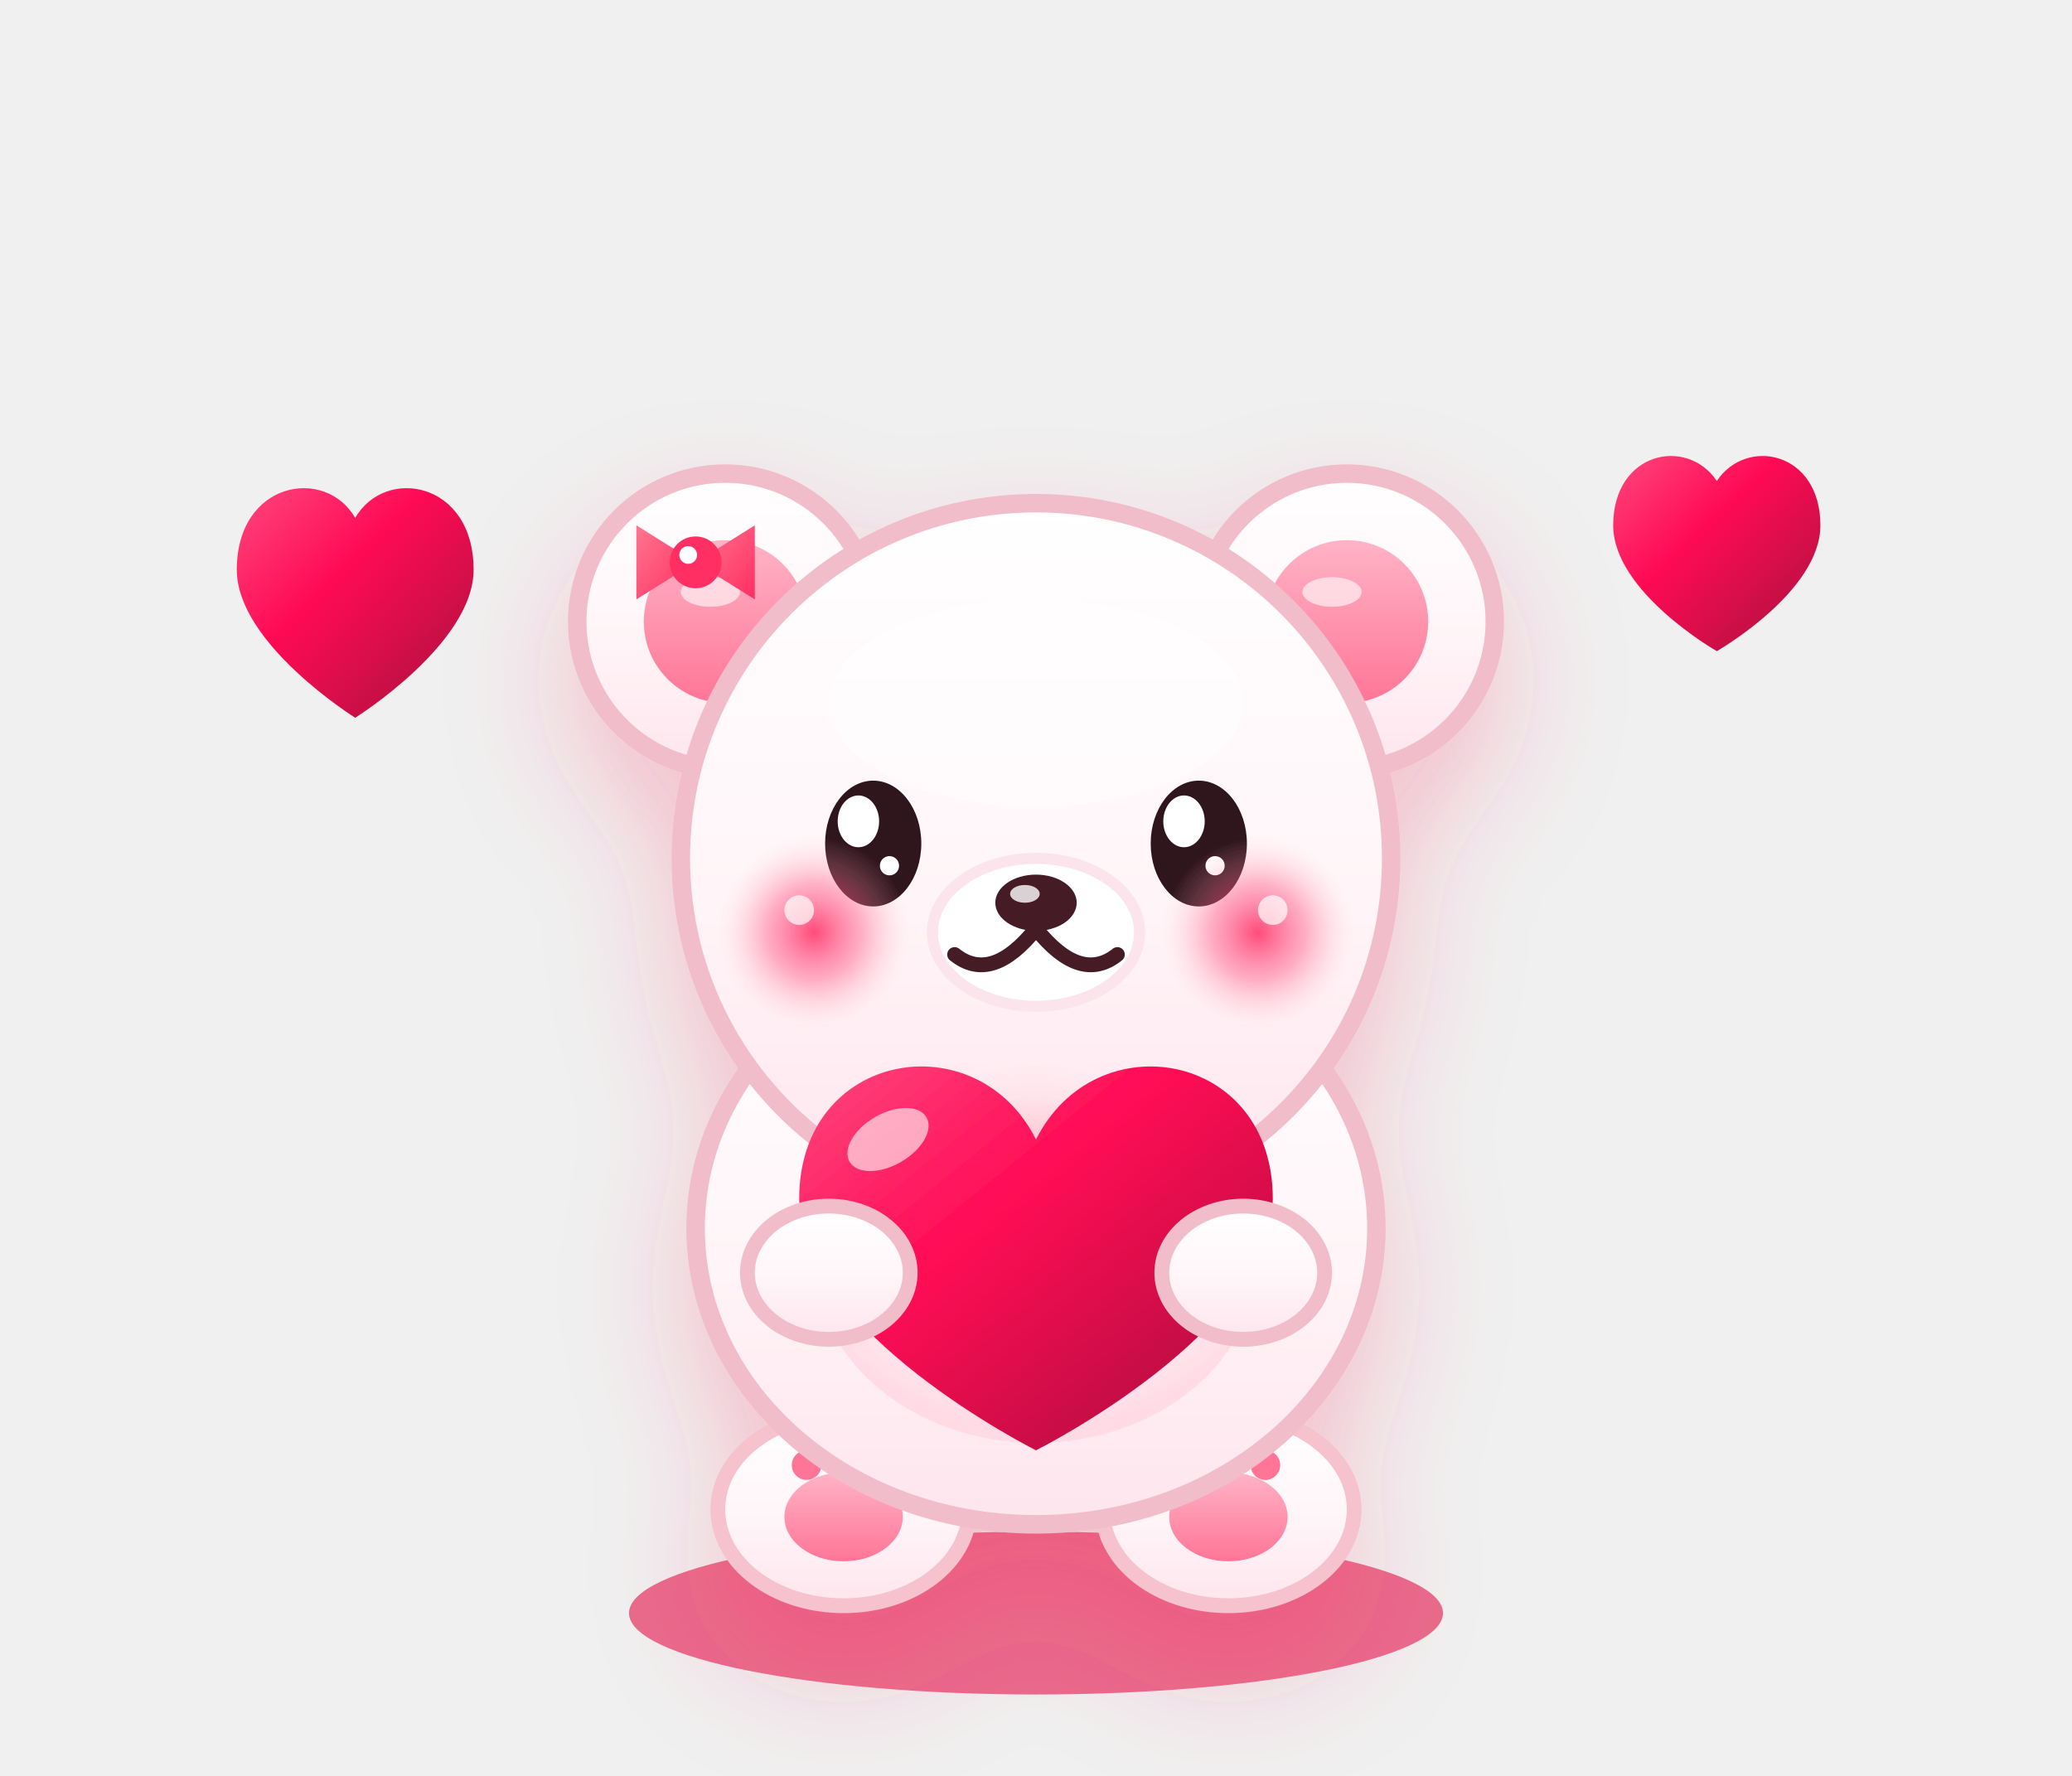
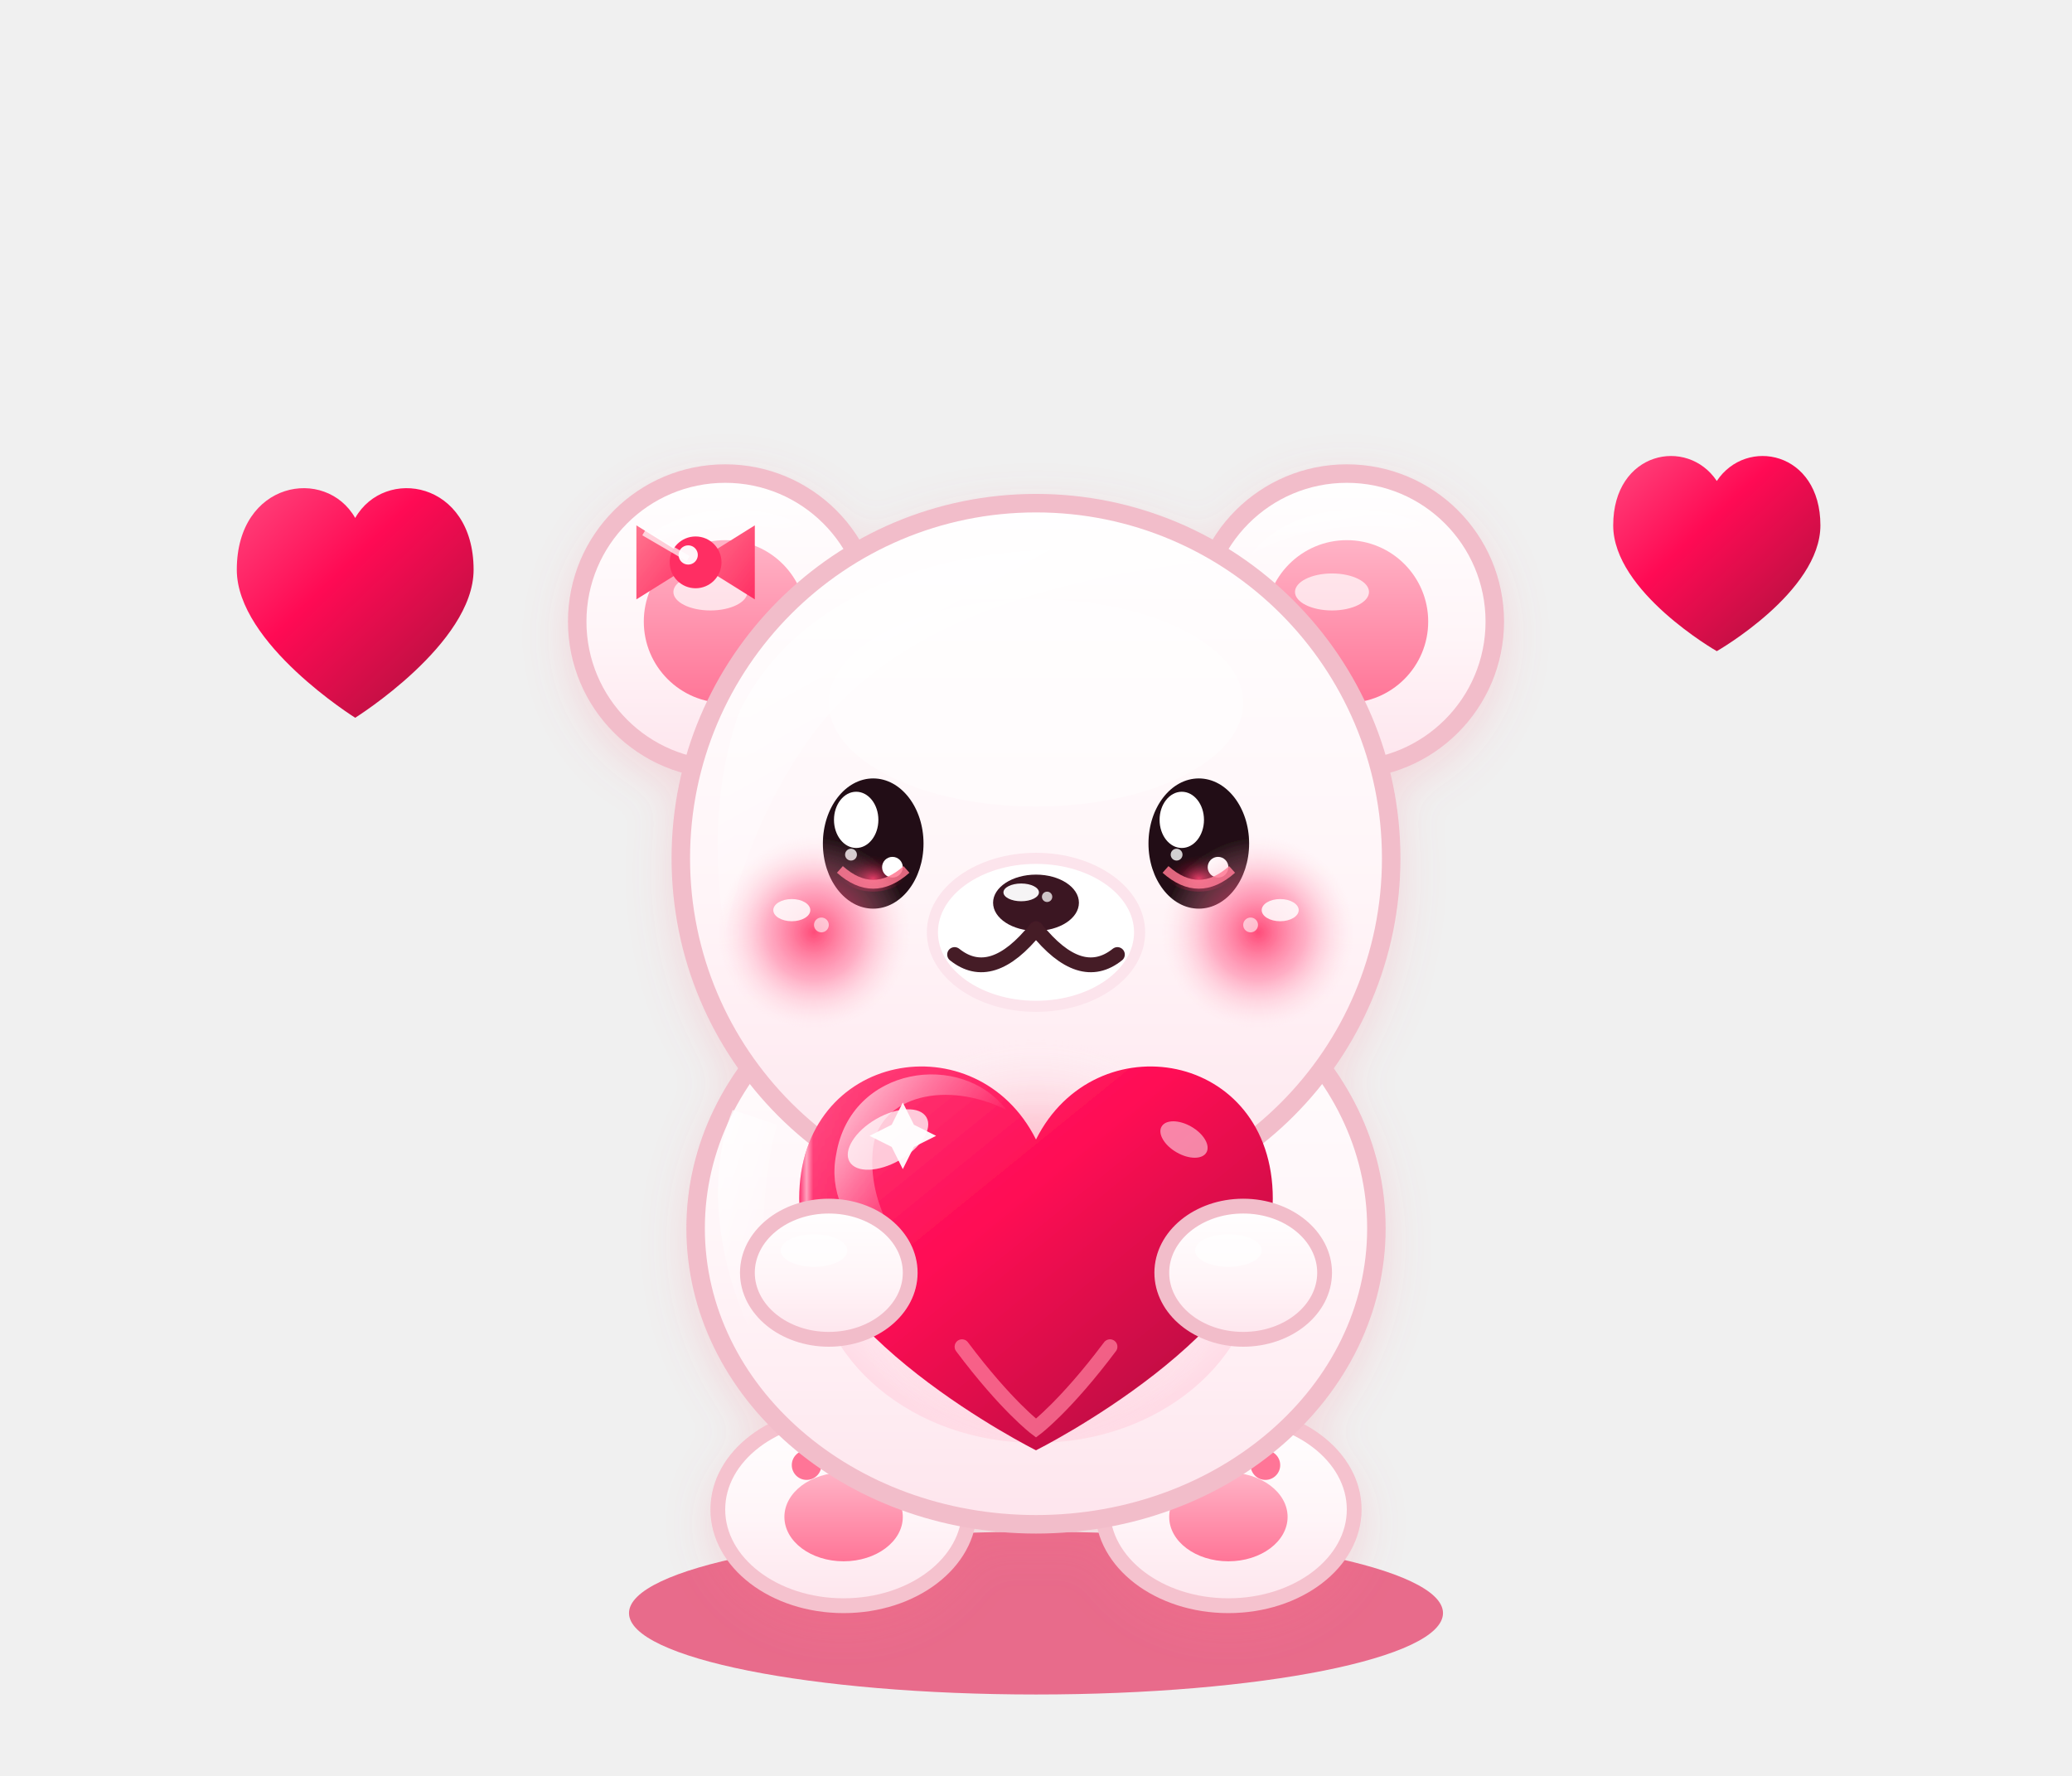
<svg xmlns="http://www.w3.org/2000/svg" viewBox="0 0 280 240" width="280" height="240">
  <defs>
    <linearGradient id="furGrad" x1="0%" y1="0%" x2="0%" y2="100%">
      <stop offset="0%" stop-color="#ffffff" />
      <stop offset="55%" stop-color="#fff5f8" />
      <stop offset="100%" stop-color="#fee5ed" />
    </linearGradient>
    <radialGradient id="bellyGrad" cx="50%" cy="38%" r="58%">
      <stop offset="0%" stop-color="#ffffff" />
      <stop offset="65%" stop-color="#fff0f5" />
      <stop offset="100%" stop-color="#ffdbe6" />
    </radialGradient>
    <linearGradient id="innerEarGrad" x1="0%" y1="0%" x2="0%" y2="100%">
      <stop offset="0%" stop-color="#ffb3c6" />
      <stop offset="100%" stop-color="#ff7597" />
    </linearGradient>
    <radialGradient id="blushGrad" cx="50%" cy="50%" r="50%">
      <stop offset="0%" stop-color="#ff2e63" stop-opacity="0.85" />
      <stop offset="50%" stop-color="#ff5c8a" stop-opacity="0.45" />
      <stop offset="100%" stop-color="#ffccd5" stop-opacity="0" />
    </radialGradient>
    <linearGradient id="rubyHeart" x1="0%" y1="0%" x2="100%" y2="100%">
      <stop offset="0%" stop-color="#ff477e" />
      <stop offset="40%" stop-color="#ff0a54" />
      <stop offset="100%" stop-color="#a4133c" />
    </linearGradient>
    <linearGradient id="ribbonGrad" x1="0%" y1="0%" x2="100%" y2="100%">
      <stop offset="0%" stop-color="#ff758f" />
      <stop offset="100%" stop-color="#ff2e63" />
    </linearGradient>
    <radialGradient id="heartGlow" cx="50%" cy="50%" r="50%">
      <stop offset="0%" stop-color="#ff4d6d" stop-opacity="0.9" />
      <stop offset="60%" stop-color="#ff758f" stop-opacity="0.4" />
      <stop offset="100%" stop-color="#ffffff" stop-opacity="0" />
    </radialGradient>
-     <filter id="premiumGlow" x="-20%" y="-20%" width="140%" height="140%">
-       <feDropShadow dx="0" dy="8" stdDeviation="8" flood-color="#ff2e63" flood-opacity="0.25" />
+     <linearGradient id="specularRim" x1="15%" y1="0%" x2="85%" y2="100%">
+       <stop offset="0%" stop-color="#ffffff" stop-opacity="0.95" />
+       <stop offset="35%" stop-color="#ffffff" stop-opacity="0.45" />
+       <stop offset="70%" stop-color="#ffffff" stop-opacity="0" />
+     </linearGradient>
+     <linearGradient id="heartSheen" x1="0%" y1="0%" x2="100%" y2="100%">
+       <stop offset="0%" stop-color="#ffffff" stop-opacity="0.9" />
+       <stop offset="30%" stop-color="#ffffff" stop-opacity="0.4" />
+       <stop offset="60%" stop-color="#ffffff" stop-opacity="0" />
+     </linearGradient>
+     <linearGradient id="specularGleam" x1="0%" y1="0%" x2="100%" y2="0%">
+       <stop offset="0%" stop-color="#ffffff" stop-opacity="0" />
+       <stop offset="45%" stop-color="#ffffff" stop-opacity="0.1" />
+       <stop offset="50%" stop-color="#ffffff" stop-opacity="0.85" />
+       <stop offset="55%" stop-color="#ffffff" stop-opacity="0.1" />
+       <stop offset="100%" stop-color="#ffffff" stop-opacity="0" />
+     </linearGradient>
+     <clipPath id="heartClip">
+       <path d="M 140,154 C 132,138 108,142 108,162 C 108,180 140,196 140,196 C 140,196 172,180 172,162 C 172,142 148,138 140,154 Z" />
+     </clipPath>
+     <radialGradient id="irisLight" cx="50%" cy="75%" r="50%">
+       <stop offset="0%" stop-color="#ff2e63" stop-opacity="0.85" />
+       <stop offset="60%" stop-color="#800f2f" stop-opacity="0.3" />
+       <stop offset="100%" stop-color="#2d131b" stop-opacity="0" />
+     </radialGradient>
+     <filter id="premiumGlow" x="-25%" y="-25%" width="150%" height="150%">
+       <feDropShadow dx="0" dy="10" stdDeviation="10" flood-color="#ff0a54" flood-opacity="0.25" />
+       <feDropShadow dx="0" dy="2" stdDeviation="3" flood-color="#ff758f" flood-opacity="0.2" />
    </filter>
    <style>
-       @keyframes bearJump {
-         0%, 100% { transform: translateY(0px) scale(1, 1); }
-         25% { transform: translateY(-28px) scale(0.97, 1.05); }
-         50% { transform: translateY(-34px) scale(0.96, 1.06) rotate(1.5deg); }
-         75% { transform: translateY(6px) scale(1.08, 0.92) rotate(-0.5deg); }
-         88% { transform: translateY(-6px) scale(0.99, 1.01); }
-       }
- 
-       @keyframes groundShadow {
-         0%, 100% { transform: scale(1, 1); opacity: 0.35; }
-         25%, 50% { transform: scale(0.72, 0.65); opacity: 0.16; }
-         75% { transform: scale(1.2, 1.15); opacity: 0.48; }
-       }
- 
-       @keyframes heartBeat {
-         0%, 100% { transform: scale(1); filter: drop-shadow(0 0 6px rgba(255, 46, 99, 0.4)); }
-         20% { transform: scale(1.18); filter: drop-shadow(0 0 14px rgba(255, 46, 99, 0.8)); }
-         40% { transform: scale(1.05); filter: drop-shadow(0 0 8px rgba(255, 46, 99, 0.5)); }
-         60% { transform: scale(1.15); filter: drop-shadow(0 0 12px rgba(255, 46, 99, 0.7)); }
-         80% { transform: scale(1); }
+       /* Physically grounded spring-damper squash and stretch jump */
+       @keyframes bearSpringJump {
+         0% { transform: translateY(0px) scale(1, 1) rotate(0deg); }
+         9% { transform: translateY(11px) scale(1.15, 0.85) rotate(0deg); }
+         22% { transform: translateY(-16px) scale(0.88, 1.15) rotate(1deg); }
+         36% { transform: translateY(-44px) scale(0.93, 1.09) rotate(2deg); }
+         48% { transform: translateY(-47px) scale(1.02, 0.98) rotate(0.6deg); }
+         64% { transform: translateY(-12px) scale(0.89, 1.14) rotate(-0.8deg); }
+         74% { transform: translateY(13px) scale(1.24, 0.76) rotate(0deg); }
+         84% { transform: translateY(-10px) scale(0.93, 1.08) rotate(-0.5deg); }
+         92% { transform: translateY(3px) scale(1.04, 0.97) rotate(0.2deg); }
+         100% { transform: translateY(0px) scale(1, 1) rotate(0deg); }
+       }
+ 
+       @keyframes groundShadowSpring {
+         0% { transform: scale(1, 1); opacity: 0.38; }
+         9% { transform: scale(1.28, 1.22); opacity: 0.55; }
+         22% { transform: scale(0.74, 0.68); opacity: 0.20; }
+         36%, 48% { transform: scale(0.44, 0.40); opacity: 0.08; }
+         64% { transform: scale(0.80, 0.74); opacity: 0.22; }
+         74% { transform: scale(1.36, 1.30); opacity: 0.65; }
+         84% { transform: scale(0.86, 0.82); opacity: 0.26; }
+         92% { transform: scale(1.07, 1.05); opacity: 0.44; }
+         100% { transform: scale(1, 1); opacity: 0.38; }
+       }
+ 
+       @keyframes earLeftSpring {
+         0% { transform: rotate(0deg) scale(1); }
+         9% { transform: rotate(8deg) scale(1.05, 0.95); }
+         22% { transform: rotate(-14deg) scale(0.94, 1.08); }
+         36% { transform: rotate(12deg) scale(1.03, 0.97); }
+         48% { transform: rotate(5deg) scale(1, 1); }
+         64% { transform: rotate(-12deg) scale(0.95, 1.06); }
+         74% { transform: rotate(18deg) scale(1.12, 0.86); }
+         84% { transform: rotate(-8deg) scale(0.95, 1.06); }
+         92% { transform: rotate(3deg) scale(1.02, 0.98); }
+         100% { transform: rotate(0deg) scale(1); }
+       }
+ 
+       @keyframes earRightSpring {
+         0% { transform: rotate(0deg) scale(1); }
+         9% { transform: rotate(-8deg) scale(1.05, 0.95); }
+         22% { transform: rotate(14deg) scale(0.94, 1.08); }
+         36% { transform: rotate(-12deg) scale(1.03, 0.97); }
+         48% { transform: rotate(-5deg) scale(1, 1); }
+         64% { transform: rotate(12deg) scale(0.95, 1.06); }
+         74% { transform: rotate(-18deg) scale(1.12, 0.86); }
+         84% { transform: rotate(8deg) scale(0.95, 1.06); }
+         92% { transform: rotate(-3deg) scale(1.02, 0.98); }
+         100% { transform: rotate(0deg) scale(1); }
+       }
+ 
+       @keyframes heartSpringPulse {
+         0%, 100% { transform: scale(1); filter: drop-shadow(0 0 6px rgba(255, 46, 99, 0.45)); }
+         16% { transform: scale(1.18); filter: drop-shadow(0 0 16px rgba(255, 10, 84, 0.85)); }
+         28% { transform: scale(1.04); filter: drop-shadow(0 0 8px rgba(255, 46, 99, 0.5)); }
+         42% { transform: scale(1.14); filter: drop-shadow(0 0 14px rgba(255, 10, 84, 0.75)); }
+         56% { transform: scale(0.98); }
+         70% { transform: scale(1.02); }
+         82% { transform: scale(1); }
      }

      @keyframes heartFloatUp1 {
        0% { transform: translateY(0) translateX(0) scale(0.75); opacity: 0; }
        25% { opacity: 0.9; }
        75% { opacity: 0.85; }
-         100% { transform: translateY(-45px) translateX(-10px) scale(1.1); opacity: 0; }
+         100% { transform: translateY(-48px) translateX(-12px) scale(1.1); opacity: 0; }
      }

      @keyframes heartFloatUp2 {
        0% { transform: translateY(0) translateX(0) scale(0.7); opacity: 0; }
        30% { opacity: 0.9; }
        80% { opacity: 0.8; }
-         100% { transform: translateY(-50px) translateX(12px) scale(1.15); opacity: 0; }
+         100% { transform: translateY(-52px) translateX(14px) scale(1.15); opacity: 0; }
      }

      @keyframes eyeBlink {
        0%, 93%, 97%, 100% { transform: scaleY(1); }
        95% { transform: scaleY(0.08); }
      }

+       @keyframes rubySweep {
+         0% { transform: translateX(-60px) skewX(-25deg); opacity: 0; }
+         30%, 70% { opacity: 0.8; }
+         100% { transform: translateX(60px) skewX(-25deg); opacity: 0; }
+       }
+ 
      .bear-jumping-rig {
-         animation: bearJump 1.25s cubic-bezier(0.3, 0.8, 0.4, 1) infinite;
+         animation: bearSpringJump 1.25s cubic-bezier(0.28, 0.84, 0.36, 1) infinite;
        transform-origin: 140px 210px;
      }
      .ground-shadow-anim {
-         animation: groundShadow 1.25s cubic-bezier(0.3, 0.8, 0.4, 1) infinite;
+         animation: groundShadowSpring 1.25s cubic-bezier(0.28, 0.84, 0.36, 1) infinite;
        transform-origin: 140px 218px;
      }
      .heart-beat-anim {
-         animation: heartBeat 1.25s ease-in-out infinite;
+         animation: heartSpringPulse 1.25s ease-in-out infinite;
        transform-origin: 140px 170px;
+       }
+       .ear-l-anim {
+         animation: earLeftSpring 1.25s cubic-bezier(0.3, 0.8, 0.4, 1) infinite;
+         transform-origin: 98px 84px;
+       }
+       .ear-r-anim {
+         animation: earRightSpring 1.25s cubic-bezier(0.3, 0.8, 0.4, 1) infinite;
+         transform-origin: 182px 84px;
      }
      .float-heart-1 { animation: heartFloatUp1 2.6s ease-out infinite; transform-origin: 48px 75px; }
      .float-heart-2 { animation: heartFloatUp2 3s ease-out infinite 1.2s; transform-origin: 232px 70px; }
      .eye-blink-anim {
        animation: eyeBlink 3.6s ease-in-out infinite;
        transform-origin: 140px 115px;
+       }
+       .ruby-sweep-anim {
+         animation: rubySweep 3.2s ease-in-out infinite;
      }
    </style>
  </defs>
  <g class="float-heart-1">
    <path d="M 48,70 C 44,63 32,65 32,77 C 32,87 48,97 48,97 C 48,97 64,87 64,77 C 64,65 52,63 48,70 Z" fill="url(#rubyHeart)" />
  </g>
  <g class="float-heart-2">
    <path d="M 232,65 C 228,59 218,61 218,71 C 218,80 232,88 232,88 C 232,88 246,80 246,71 C 246,61 236,59 232,65 Z" fill="url(#rubyHeart)" />
  </g>
  <ellipse cx="140" cy="218" rx="55" ry="11" fill="#e86b8b" class="ground-shadow-anim" />
  <g class="bear-jumping-rig" filter="url(#premiumGlow)">
    <g id="feet">
      <ellipse cx="114" cy="204" rx="17" ry="13" fill="url(#furGrad)" stroke="#f5c2ce" stroke-width="2" />
      <ellipse cx="114" cy="205" rx="8" ry="6" fill="url(#innerEarGrad)" />
      <circle cx="109" cy="198" r="2" fill="#ff7597" />
      <circle cx="114" cy="196" r="2" fill="#ff7597" />
      <circle cx="119" cy="198" r="2" fill="#ff7597" />
      <ellipse cx="166" cy="204" rx="17" ry="13" fill="url(#furGrad)" stroke="#f5c2ce" stroke-width="2" />
      <ellipse cx="166" cy="205" rx="8" ry="6" fill="url(#innerEarGrad)" />
      <circle cx="161" cy="198" r="2" fill="#ff7597" />
      <circle cx="166" cy="196" r="2" fill="#ff7597" />
      <circle cx="171" cy="198" r="2" fill="#ff7597" />
    </g>
    <ellipse cx="140" cy="166" rx="46" ry="40" fill="url(#furGrad)" stroke="#f2bdca" stroke-width="2.5" />
+     <path d="M 99 150 C 95 160 97 175 106 188 C 103 176 102 163 105 152 Z" fill="url(#specularRim)" opacity="0.75" />
    <ellipse cx="140" cy="170" rx="30" ry="25" fill="url(#bellyGrad)" />
-     <circle cx="98" cy="84" r="20" fill="url(#furGrad)" stroke="#f2bdca" stroke-width="2.5" />
-     <circle cx="98" cy="84" r="11" fill="url(#innerEarGrad)" />
-     <ellipse cx="96" cy="80" rx="4" ry="2" fill="#ffffff" opacity="0.6" />
-     <g transform="translate(82, 68)">
-       <polygon points="4,3 12,8 4,13" fill="url(#ribbonGrad)" />
-       <polygon points="20,3 12,8 20,13" fill="url(#ribbonGrad)" />
-       <circle cx="12" cy="8" r="3.5" fill="#ff2e63" />
-       <circle cx="11" cy="7" r="1.2" fill="#ffffff" />
-     </g>
-     <circle cx="182" cy="84" r="20" fill="url(#furGrad)" stroke="#f2bdca" stroke-width="2.5" />
-     <circle cx="182" cy="84" r="11" fill="url(#innerEarGrad)" />
-     <ellipse cx="180" cy="80" rx="4" ry="2" fill="#ffffff" opacity="0.6" />
+     <ellipse cx="140" cy="153" rx="18" ry="4.5" fill="#ffffff" opacity="0.6" />
+     <g class="ear-l-anim">
+       <circle cx="98" cy="84" r="20" fill="url(#furGrad)" stroke="#f2bdca" stroke-width="2.5" />
+       <circle cx="98" cy="84" r="11" fill="url(#innerEarGrad)" />
+       <ellipse cx="96" cy="80" rx="5" ry="2.5" fill="#ffffff" opacity="0.7" />
+       <path d="M 85 75 C 91 67 106 67 113 74 C 107 70 93 70 85 75 Z" fill="url(#specularRim)" opacity="0.9" />
+       <g transform="translate(82, 68)">
+         <polygon points="4,3 12,8 4,13" fill="url(#ribbonGrad)" />
+         <polygon points="20,3 12,8 20,13" fill="url(#ribbonGrad)" />
+         <circle cx="12" cy="8" r="3.5" fill="#ff2e63" />
+         <circle cx="11" cy="7" r="1.3" fill="#ffffff" opacity="0.95" />
+         <line x1="5" y1="4" x2="11" y2="7.5" stroke="#ffffff" stroke-width="0.8" opacity="0.7" />
+       </g>
+     </g>
+     <g class="ear-r-anim">
+       <circle cx="182" cy="84" r="20" fill="url(#furGrad)" stroke="#f2bdca" stroke-width="2.5" />
+       <circle cx="182" cy="84" r="11" fill="url(#innerEarGrad)" />
+       <ellipse cx="180" cy="80" rx="5" ry="2.5" fill="#ffffff" opacity="0.7" />
+       <path d="M 169 75 C 175 67 190 67 197 74 C 191 70 177 70 169 75 Z" fill="url(#specularRim)" opacity="0.9" />
+     </g>
    <circle cx="140" cy="116" r="48" fill="url(#furGrad)" stroke="#f2bdca" stroke-width="2.5" />
    <ellipse cx="140" cy="95" rx="28" ry="14" fill="#ffffff" opacity="0.45" />
+     <path d="M 100 96 C 110 76 138 71 162 76 C 145 78 122 83 110 99 C 104 107 100 117 98 126 C 96 115 97 104 100 96 Z" fill="url(#specularRim)" opacity="0.85" />
    <g class="eye-blink-anim">
      <g transform="translate(118, 114)">
-         <ellipse cx="0" cy="0" rx="6.5" ry="8.5" fill="#2d131b" />
-         <ellipse cx="-2" cy="-3" rx="2.8" ry="3.5" fill="#ffffff" />
-         <circle cx="2.2" cy="3" r="1.3" fill="#ffffff" />
+         <ellipse cx="0" cy="0" rx="6.8" ry="8.8" fill="#200d14" />
+         <ellipse cx="0" cy="3" rx="5" ry="3.5" fill="url(#irisLight)" />
+         <ellipse cx="-2.3" cy="-3.2" rx="3" ry="3.8" fill="#ffffff" />
+         <circle cx="2.6" cy="3.2" r="1.4" fill="#ffffff" />
+         <circle cx="-3" cy="1.5" r="0.8" fill="#ffffff" opacity="0.8" />
+         <path d="M -4.5 3.5 Q 0 7.5 4.5 3.5" stroke="#ff758f" stroke-width="1.2" fill="none" opacity="0.85" />
      </g>
      <g transform="translate(162, 114)">
-         <ellipse cx="0" cy="0" rx="6.5" ry="8.5" fill="#2d131b" />
-         <ellipse cx="-2" cy="-3" rx="2.8" ry="3.5" fill="#ffffff" />
-         <circle cx="2.2" cy="3" r="1.3" fill="#ffffff" />
+         <ellipse cx="0" cy="0" rx="6.8" ry="8.8" fill="#200d14" />
+         <ellipse cx="0" cy="3" rx="5" ry="3.5" fill="url(#irisLight)" />
+         <ellipse cx="-2.3" cy="-3.2" rx="3" ry="3.8" fill="#ffffff" />
+         <circle cx="2.6" cy="3.2" r="1.4" fill="#ffffff" />
+         <circle cx="-3" cy="1.5" r="0.8" fill="#ffffff" opacity="0.8" />
+         <path d="M -4.5 3.5 Q 0 7.5 4.5 3.5" stroke="#ff758f" stroke-width="1.2" fill="none" opacity="0.85" />
      </g>
    </g>
    <circle cx="110" cy="126" r="13" fill="url(#blushGrad)" />
    <circle cx="170" cy="126" r="13" fill="url(#blushGrad)" />
-     <circle cx="108" cy="123" r="2" fill="#ffffff" opacity="0.7" />
-     <circle cx="172" cy="123" r="2" fill="#ffffff" opacity="0.7" />
+     <ellipse cx="107" cy="123" rx="2.5" ry="1.5" fill="#ffffff" opacity="0.85" />
+     <circle cx="111" cy="125" r="1" fill="#ffffff" opacity="0.6" />
+     <ellipse cx="173" cy="123" rx="2.5" ry="1.5" fill="#ffffff" opacity="0.85" />
+     <circle cx="169" cy="125" r="1" fill="#ffffff" opacity="0.6" />
    <ellipse cx="140" cy="126" rx="14" ry="10" fill="#ffffff" stroke="#fce4ec" stroke-width="1.5" />
-     <ellipse cx="140" cy="122" rx="5.5" ry="3.8" fill="#441a28" />
-     <ellipse cx="138.5" cy="120.8" rx="2" ry="1.2" fill="#ffffff" opacity="0.8" />
+     <ellipse cx="140" cy="122" rx="5.8" ry="3.8" fill="#3a1320" />
+     <ellipse cx="138" cy="120.6" rx="2.4" ry="1.2" fill="#ffffff" opacity="0.95" />
+     <circle cx="141.5" cy="121.2" r="0.7" fill="#ffffff" opacity="0.75" />
    <path d="M 140 125.5 Q 134 133 129 129" fill="none" stroke="#441a28" stroke-width="2" stroke-linecap="round" />
    <path d="M 140 125.5 Q 146 133 151 129" fill="none" stroke="#441a28" stroke-width="2" stroke-linecap="round" />
    <g class="heart-beat-anim">
-       <circle cx="140" cy="168" r="26" fill="url(#heartGlow)" opacity="0.55" />
+       <circle cx="140" cy="168" r="28" fill="url(#heartGlow)" opacity="0.6" />
      <path d="M 140,154 C 132,138 108,142 108,162 C 108,180 140,196 140,196 C 140,196 172,180 172,162 C 172,142 148,138 140,154 Z" fill="url(#rubyHeart)" />
-       <ellipse cx="120" cy="154" rx="6" ry="3.5" fill="#ffffff" opacity="0.6" transform="rotate(-30 120 154)" />
+       <path d="M 130 182 C 136 190 140 193 140 193 C 140 193 144 190 150 182" fill="none" stroke="#ff85a1" stroke-width="2" stroke-linecap="round" opacity="0.7" />
+       <g clip-path="url(#heartClip)" opacity="0.65">
+         <rect x="100" y="130" width="18" height="75" fill="url(#specularGleam)" class="ruby-sweep-anim" />
+       </g>
+       <path d="M 136 150 C 130 142 115 144 113 156 C 111 166 122 173 130 176 C 122 171 117 163 118 155 C 119 148 128 146 136 150 Z" fill="url(#heartSheen)" opacity="0.85" />
+       <ellipse cx="120" cy="154" rx="6" ry="3.2" fill="#ffffff" opacity="0.75" transform="rotate(-30 120 154)" />
+       <ellipse cx="160" cy="154" rx="3.5" ry="2" fill="#ffffff" opacity="0.5" transform="rotate(30 160 154)" />
+       <polygon points="122,149 123.5,152 126.5,153.5 123.5,155 122,158 120.5,155 117.5,153.5 120.5,152" fill="#ffffff" opacity="0.95" />
    </g>
    <ellipse cx="112" cy="172" rx="11" ry="9" fill="url(#furGrad)" stroke="#f2bdca" stroke-width="2" />
+     <ellipse cx="110" cy="169" rx="4.5" ry="2.2" fill="#ffffff" opacity="0.65" />
    <ellipse cx="168" cy="172" rx="11" ry="9" fill="url(#furGrad)" stroke="#f2bdca" stroke-width="2" />
+     <ellipse cx="166" cy="169" rx="4.5" ry="2.2" fill="#ffffff" opacity="0.65" />
  </g>
</svg>
